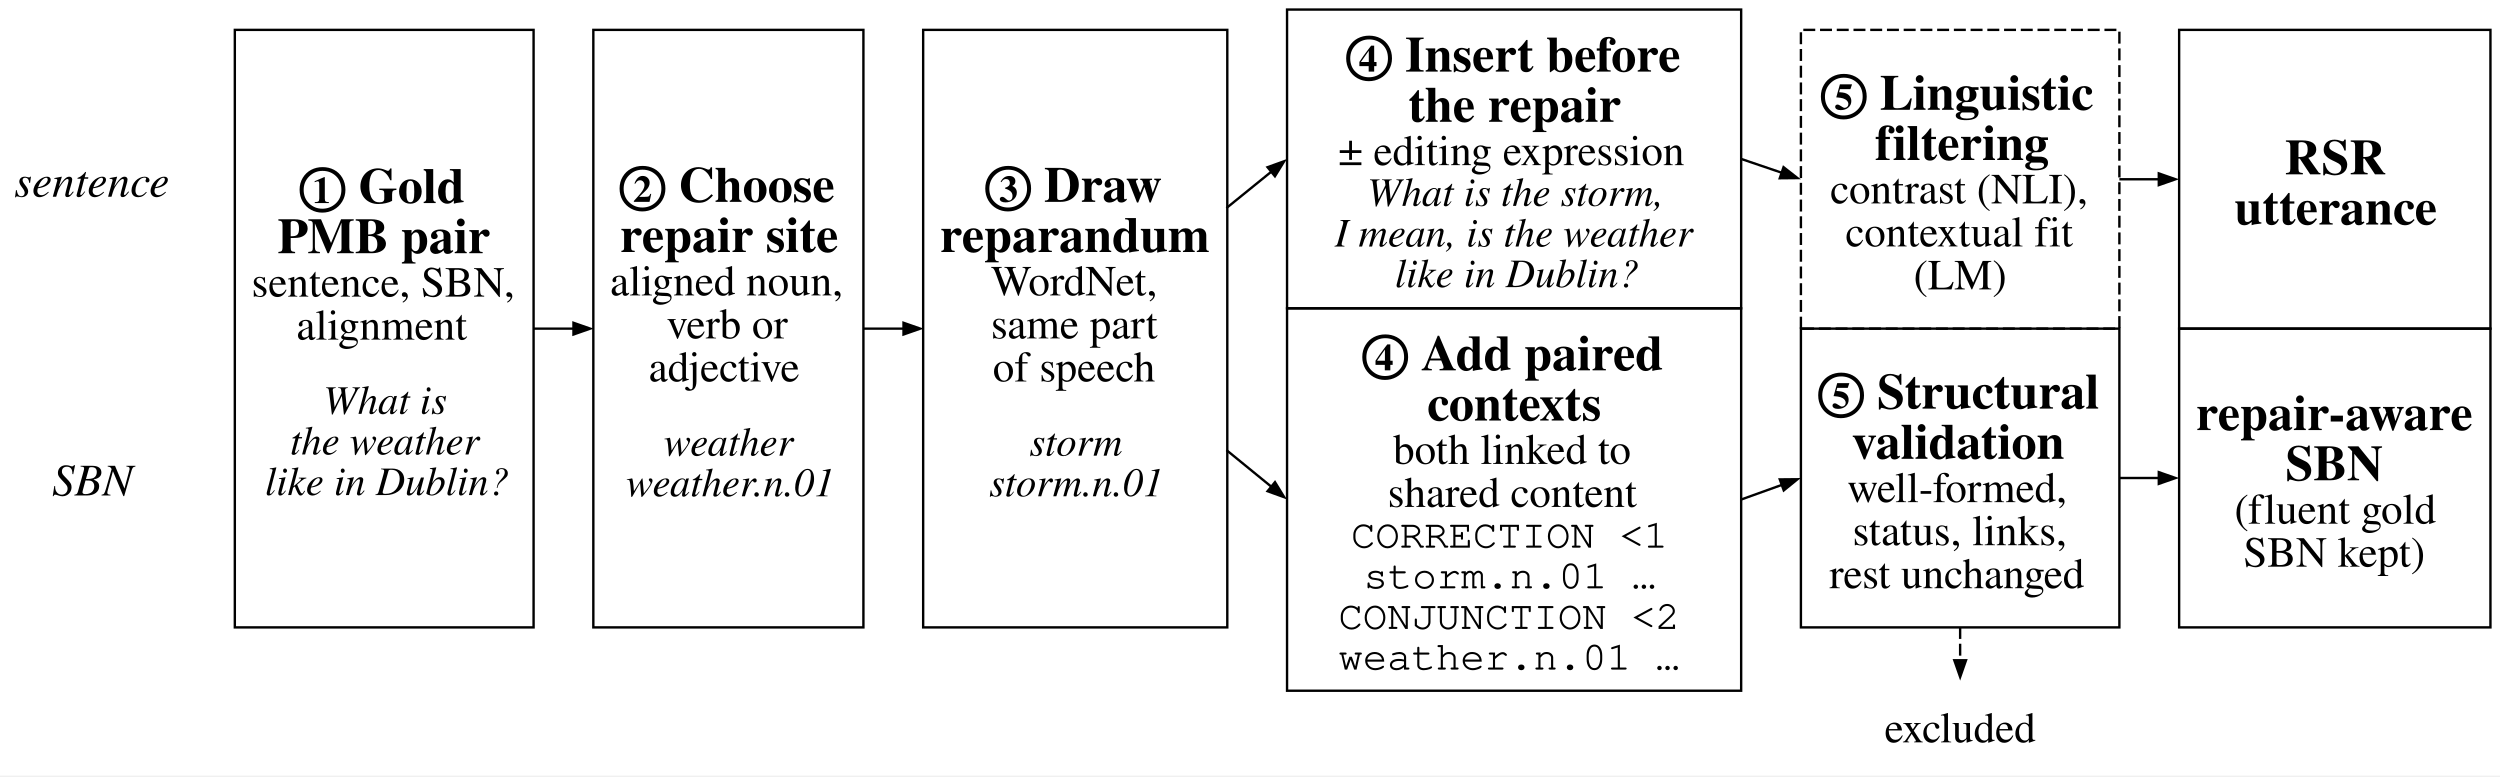
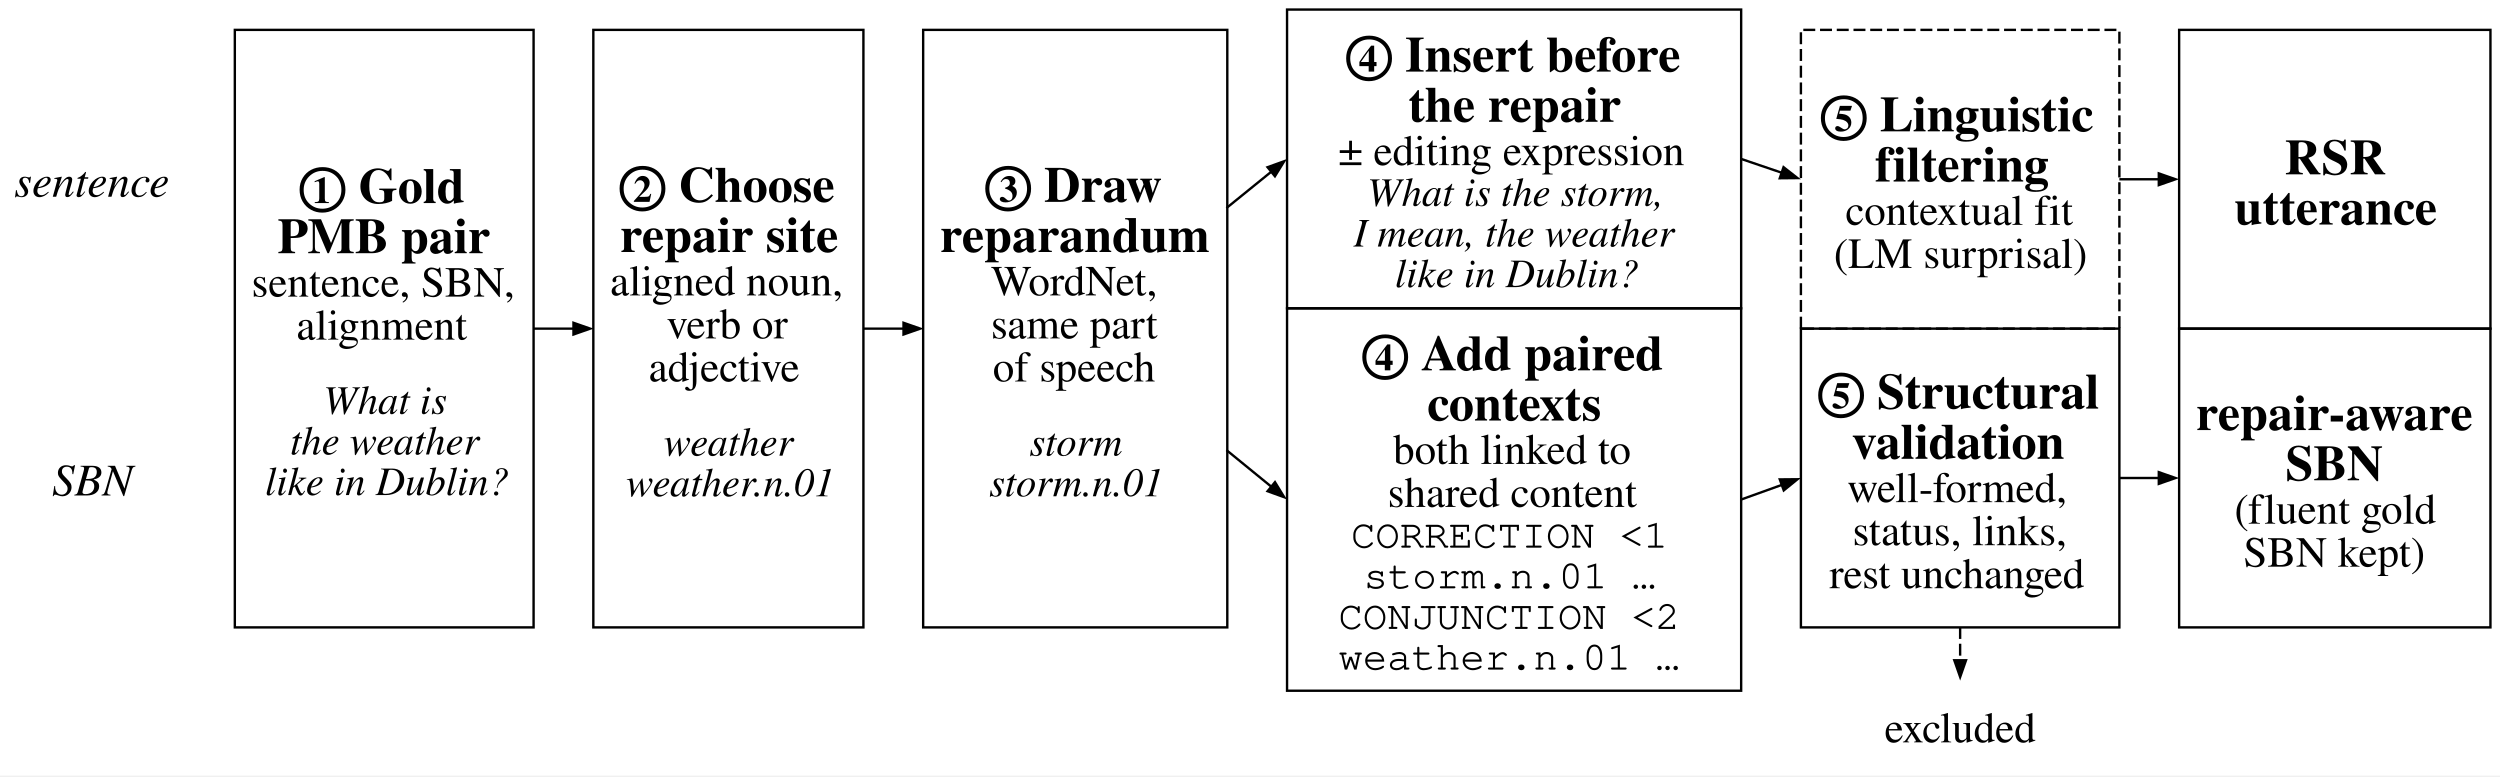
<svg xmlns="http://www.w3.org/2000/svg" width="1046pt" height="325pt" viewBox="0.00 0.00 1046.00 325.00">
  <g id="graph0" class="graph" transform="scale(1 1) rotate(0) translate(4 320.5)">
    <polygon fill="white" stroke="none" points="-4,4 -4,-320.5 1042,-320.5 1042,4 -4,4" />
    <g id="node1" class="node">
      <text xml:space="preserve" text-anchor="start" x="2" y="-238.2" font-family="Times,serif" font-style="italic" font-size="19.00">sentence</text>
      <text xml:space="preserve" text-anchor="start" x="17.75" y="-113.2" font-family="Times,serif" font-style="italic" font-size="19.00">SBN</text>
    </g>
    <g id="node2" class="node">
      <polygon fill="none" stroke="black" points="94.25,-58 94.25,-308 219.25,-308 219.25,-58 94.25,-58" />
      <text xml:space="preserve" text-anchor="start" x="121.12" y="-235.55" font-family="Times,serif" font-weight="bold" font-size="21.00">① Gold</text>
      <text xml:space="preserve" text-anchor="start" x="112.12" y="-214.55" font-family="Times,serif" font-weight="bold" font-size="21.00">PMB pair</text>
      <text xml:space="preserve" text-anchor="start" x="101.25" y="-196.4" font-family="Times,serif" font-size="18.00">sentence, SBN,</text>
      <text xml:space="preserve" text-anchor="start" x="120" y="-178.4" font-family="Times,serif" font-size="18.00">alignment</text>
      <text xml:space="preserve" text-anchor="start" x="131.25" y="-147.35" font-family="Times,serif" font-style="italic" font-size="17.00">What is</text>
      <text xml:space="preserve" text-anchor="start" x="117.38" y="-130.35" font-family="Times,serif" font-style="italic" font-size="17.00">the weather</text>
      <text xml:space="preserve" text-anchor="start" x="106.88" y="-113.35" font-family="Times,serif" font-style="italic" font-size="17.00">like in Dublin?</text>
    </g>
    <g id="node3" class="node">
      <polygon fill="none" stroke="black" points="244.25,-58 244.25,-308 357.25,-308 357.25,-58 244.25,-58" />
      <text xml:space="preserve" text-anchor="start" x="255" y="-236.05" font-family="Times,serif" font-weight="bold" font-size="21.00">② Choose</text>
      <text xml:space="preserve" text-anchor="start" x="255.38" y="-215.05" font-family="Times,serif" font-weight="bold" font-size="21.00">repair site</text>
      <text xml:space="preserve" text-anchor="start" x="251.25" y="-196.9" font-family="Times,serif" font-size="18.00">aligned noun,</text>
      <text xml:space="preserve" text-anchor="start" x="274.88" y="-178.9" font-family="Times,serif" font-size="18.00">verb or</text>
      <text xml:space="preserve" text-anchor="start" x="267.38" y="-160.9" font-family="Times,serif" font-size="18.00">adjective</text>
      <text xml:space="preserve" text-anchor="start" x="273.75" y="-129.85" font-family="Times,serif" font-style="italic" font-size="17.00">weather</text>
      <text xml:space="preserve" text-anchor="start" x="258" y="-112.85" font-family="Times,serif" font-style="italic" font-size="17.00">weather.n.01</text>
    </g>
    <g id="edge2" class="edge">
      <path fill="none" stroke="black" d="M219.21,-183C224.85,-183 230.57,-183 236.23,-183" />
      <polygon fill="black" stroke="black" points="235.94,-185.45 242.94,-183 235.94,-180.55 235.94,-185.45" />
    </g>
    <g id="node4" class="node">
      <polygon fill="none" stroke="black" points="382.25,-58 382.25,-308 509.5,-308 509.5,-58 382.25,-58" />
      <text xml:space="preserve" text-anchor="start" x="408" y="-236.05" font-family="Times,serif" font-weight="bold" font-size="21.00">③ Draw</text>
      <text xml:space="preserve" text-anchor="start" x="389.25" y="-215.05" font-family="Times,serif" font-weight="bold" font-size="21.00">reparandum</text>
      <text xml:space="preserve" text-anchor="start" x="410.62" y="-196.9" font-family="Times,serif" font-size="18.00">WordNet,</text>
      <text xml:space="preserve" text-anchor="start" x="410.62" y="-178.9" font-family="Times,serif" font-size="18.00">same part</text>
      <text xml:space="preserve" text-anchor="start" x="411.38" y="-160.9" font-family="Times,serif" font-size="18.00">of speech</text>
      <text xml:space="preserve" text-anchor="start" x="426.75" y="-129.85" font-family="Times,serif" font-style="italic" font-size="17.00">storm</text>
      <text xml:space="preserve" text-anchor="start" x="409.88" y="-112.85" font-family="Times,serif" font-style="italic" font-size="17.00">storm.n.01</text>
    </g>
    <g id="edge3" class="edge">
      <path fill="none" stroke="black" d="M357.09,-183C362.69,-183 368.43,-183 374.17,-183" />
      <polygon fill="black" stroke="black" points="374.03,-185.45 381.03,-183 374.03,-180.55 374.03,-185.45" />
    </g>
    <g id="node5" class="node">
      <polygon fill="none" stroke="black" points="534.5,-191.5 534.5,-316.5 724.5,-316.5 724.5,-191.5 534.5,-191.5" />
      <text xml:space="preserve" text-anchor="start" x="559" y="-290.55" font-family="Times,serif" font-weight="bold" font-size="21.00">④ Insert before</text>
      <text xml:space="preserve" text-anchor="start" x="585.25" y="-269.55" font-family="Times,serif" font-weight="bold" font-size="21.00">the repair</text>
      <text xml:space="preserve" text-anchor="start" x="556" y="-251.4" font-family="Times,serif" font-size="18.00">± editing expression</text>
      <text xml:space="preserve" text-anchor="start" x="568" y="-234.35" font-family="Times,serif" font-style="italic" font-size="17.00">What is the storm,</text>
-       <text xml:space="preserve" text-anchor="start" x="554.5" y="-217.35" font-family="Times,serif" font-style="italic" font-size="17.00">I mean, is the weather</text>
+       <text xml:space="preserve" text-anchor="start" x="562.38" y="-217.35" font-family="Times,serif" font-style="italic" font-size="17.00">I mean, the weather</text>
      <text xml:space="preserve" text-anchor="start" x="579.62" y="-200.35" font-family="Times,serif" font-style="italic" font-size="17.00">like in Dublin?</text>
      <polygon fill="none" stroke="black" points="534.5,-31.5 534.5,-191.5 724.5,-191.5 724.5,-31.5 534.5,-31.5" />
      <text xml:space="preserve" text-anchor="start" x="565.75" y="-165.55" font-family="Times,serif" font-weight="bold" font-size="21.00">④ Add paired</text>
      <text xml:space="preserve" text-anchor="start" x="593.12" y="-144.55" font-family="Times,serif" font-weight="bold" font-size="21.00">contexts</text>
      <text xml:space="preserve" text-anchor="start" x="578.88" y="-126.4" font-family="Times,serif" font-size="18.00">both linked to</text>
      <text xml:space="preserve" text-anchor="start" x="576.62" y="-108.4" font-family="Times,serif" font-size="18.00">shared content</text>
      <text xml:space="preserve" text-anchor="start" x="561.25" y="-91.35" font-family="Courier,monospace" font-size="17.00">CORRECTION &lt;1</text>
      <text xml:space="preserve" text-anchor="start" x="566.5" y="-74.35" font-family="Courier,monospace" font-size="17.00">storm.n.01 …</text>
      <text xml:space="preserve" text-anchor="start" x="556" y="-57.35" font-family="Courier,monospace" font-size="17.00">CONJUNCTION &lt;2</text>
      <text xml:space="preserve" text-anchor="start" x="556" y="-40.35" font-family="Courier,monospace" font-size="17.00">weather.n.01 …</text>
    </g>
    <g id="edge4" class="edge">
      <path fill="none" stroke="black" d="M509.16,-233.46C516.74,-239.61 523.42,-245.02 528.01,-248.74" />
      <polygon fill="black" stroke="black" points="526.34,-250.54 533.32,-253.05 529.43,-246.74 526.34,-250.54" />
    </g>
    <g id="edge5" class="edge">
      <path fill="none" stroke="black" d="M509.16,-132.18C516.74,-125.99 523.42,-120.54 528.01,-116.79" />
      <polygon fill="black" stroke="black" points="529.45,-118.78 533.33,-112.46 526.35,-114.98 529.45,-118.78" />
    </g>
    <g id="node6" class="node">
      <polygon fill="none" stroke="black" stroke-dasharray="5,2" points="749.5,-183 749.5,-308 882.75,-308 882.75,-183 749.5,-183" />
-       <text xml:space="preserve" text-anchor="start" x="757.62" y="-274.55" font-family="Times,serif" font-weight="bold" font-size="21.00">⑤ Linguistic</text>
-       <text xml:space="preserve" text-anchor="start" x="780.5" y="-253.55" font-family="Times,serif" font-weight="bold" font-size="21.00">filtering</text>
-       <text xml:space="preserve" text-anchor="start" x="761.75" y="-235.4" font-family="Times,serif" font-size="18.00">contrast (NLI),</text>
-       <text xml:space="preserve" text-anchor="start" x="768.12" y="-217.4" font-family="Times,serif" font-size="18.00">contextual fit</text>
-       <text xml:space="preserve" text-anchor="start" x="796.62" y="-199.4" font-family="Times,serif" font-size="18.00">(LM)</text>
+       <text xml:space="preserve" text-anchor="start" x="757.62" y="-265.55" font-family="Times,serif" font-weight="bold" font-size="21.00">⑤ Linguistic</text>
+       <text xml:space="preserve" text-anchor="start" x="780.5" y="-244.55" font-family="Times,serif" font-weight="bold" font-size="21.00">filtering</text>
+       <text xml:space="preserve" text-anchor="start" x="768.12" y="-226.4" font-family="Times,serif" font-size="18.00">contextual fit</text>
+       <text xml:space="preserve" text-anchor="start" x="763.25" y="-208.4" font-family="Times,serif" font-size="18.00">(LM surprisal)</text>
      <polygon fill="none" stroke="black" points="749.5,-58 749.5,-183 882.75,-183 882.75,-58 749.5,-58" />
      <text xml:space="preserve" text-anchor="start" x="756.5" y="-149.55" font-family="Times,serif" font-weight="bold" font-size="21.00">⑤ Structural</text>
      <text xml:space="preserve" text-anchor="start" x="770.75" y="-128.55" font-family="Times,serif" font-weight="bold" font-size="21.00">validation</text>
      <text xml:space="preserve" text-anchor="start" x="768.88" y="-110.4" font-family="Times,serif" font-size="18.00">well-formed,</text>
      <text xml:space="preserve" text-anchor="start" x="771.12" y="-92.4" font-family="Times,serif" font-size="18.00">status, links,</text>
      <text xml:space="preserve" text-anchor="start" x="761.38" y="-74.4" font-family="Times,serif" font-size="18.00">rest unchanged</text>
    </g>
    <g id="edge6" class="edge">
      <path fill="none" stroke="black" d="M724.5,-254C724.5,-254 734.27,-250.68 741.59,-248.19" />
      <polygon fill="black" stroke="black" points="742.23,-250.56 748.07,-245.99 740.65,-245.92 742.23,-250.56" />
    </g>
    <g id="edge7" class="edge">
      <path fill="none" stroke="black" d="M724.5,-111.5C724.5,-111.5 734.27,-115.02 741.59,-117.65" />
      <polygon fill="black" stroke="black" points="740.66,-119.92 748.08,-119.99 742.32,-115.31 740.66,-119.92" />
    </g>
    <g id="node7" class="node">
      <polygon fill="none" stroke="black" points="907.75,-183 907.75,-308 1038,-308 1038,-183 907.75,-183" />
      <text xml:space="preserve" text-anchor="start" x="951.88" y="-247.55" font-family="Times,serif" font-weight="bold" font-size="21.00">RSR</text>
      <text xml:space="preserve" text-anchor="start" x="930.88" y="-226.55" font-family="Times,serif" font-weight="bold" font-size="21.00">utterance</text>
      <polygon fill="none" stroke="black" points="907.75,-58 907.75,-183 1038,-183 1038,-58 907.75,-58" />
      <text xml:space="preserve" text-anchor="start" x="914.75" y="-140.55" font-family="Times,serif" font-weight="bold" font-size="21.00">repair-aware</text>
      <text xml:space="preserve" text-anchor="start" x="952.25" y="-119.55" font-family="Times,serif" font-weight="bold" font-size="21.00">SBN</text>
      <text xml:space="preserve" text-anchor="start" x="930.88" y="-101.4" font-family="Times,serif" font-size="18.00">(fluent gold</text>
      <text xml:space="preserve" text-anchor="start" x="934.62" y="-83.4" font-family="Times,serif" font-size="18.00">SBN kept)</text>
    </g>
    <g id="edge8" class="edge">
      <path fill="none" stroke="black" d="M882.75,-245.5C882.75,-245.5 892.03,-245.5 899.29,-245.5" />
      <polygon fill="black" stroke="black" points="899.24,-247.95 906.24,-245.5 899.24,-243.05 899.24,-247.95" />
    </g>
    <g id="edge9" class="edge">
      <path fill="none" stroke="black" d="M882.75,-120.5C882.75,-120.5 892.03,-120.5 899.29,-120.5" />
      <polygon fill="black" stroke="black" points="899.24,-122.95 906.24,-120.5 899.24,-118.05 899.24,-122.95" />
    </g>
    <g id="node8" class="node">
      <text xml:space="preserve" text-anchor="middle" x="816.12" y="-9.9" font-family="Times,serif" font-size="18.00">excluded</text>
    </g>
    <g id="edge10" class="edge">
      <path fill="none" stroke="black" stroke-dasharray="5,2" d="M816.12,-58.16C816.12,-53.49 816.12,-48.81 816.12,-44.14" />
      <polygon fill="black" stroke="black" points="818.58,-44.24 816.13,-37.24 813.68,-44.24 818.58,-44.24" />
    </g>
  </g>
</svg>
